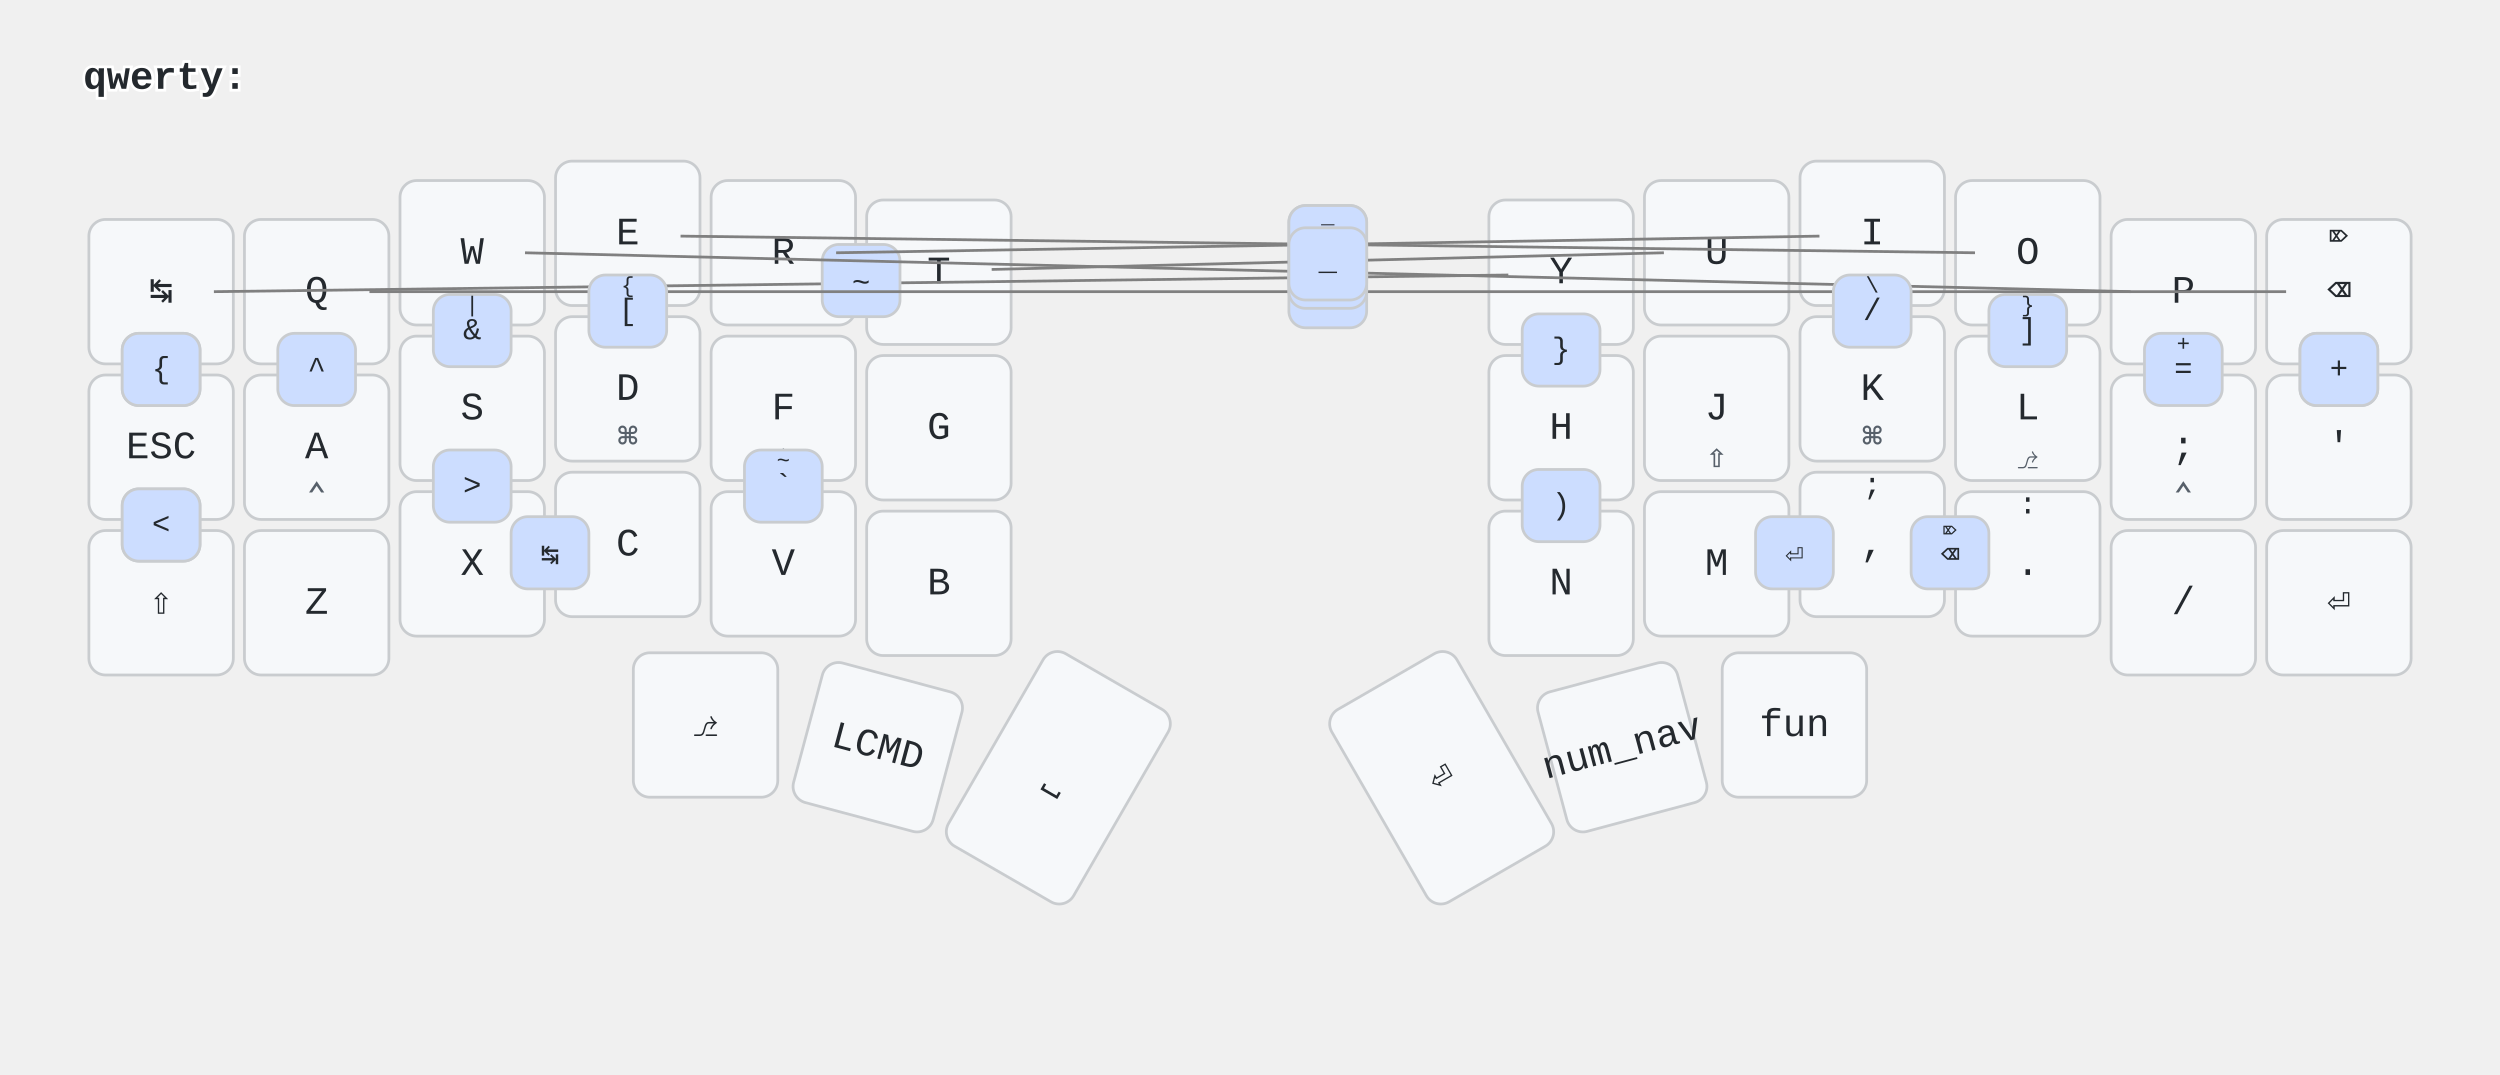
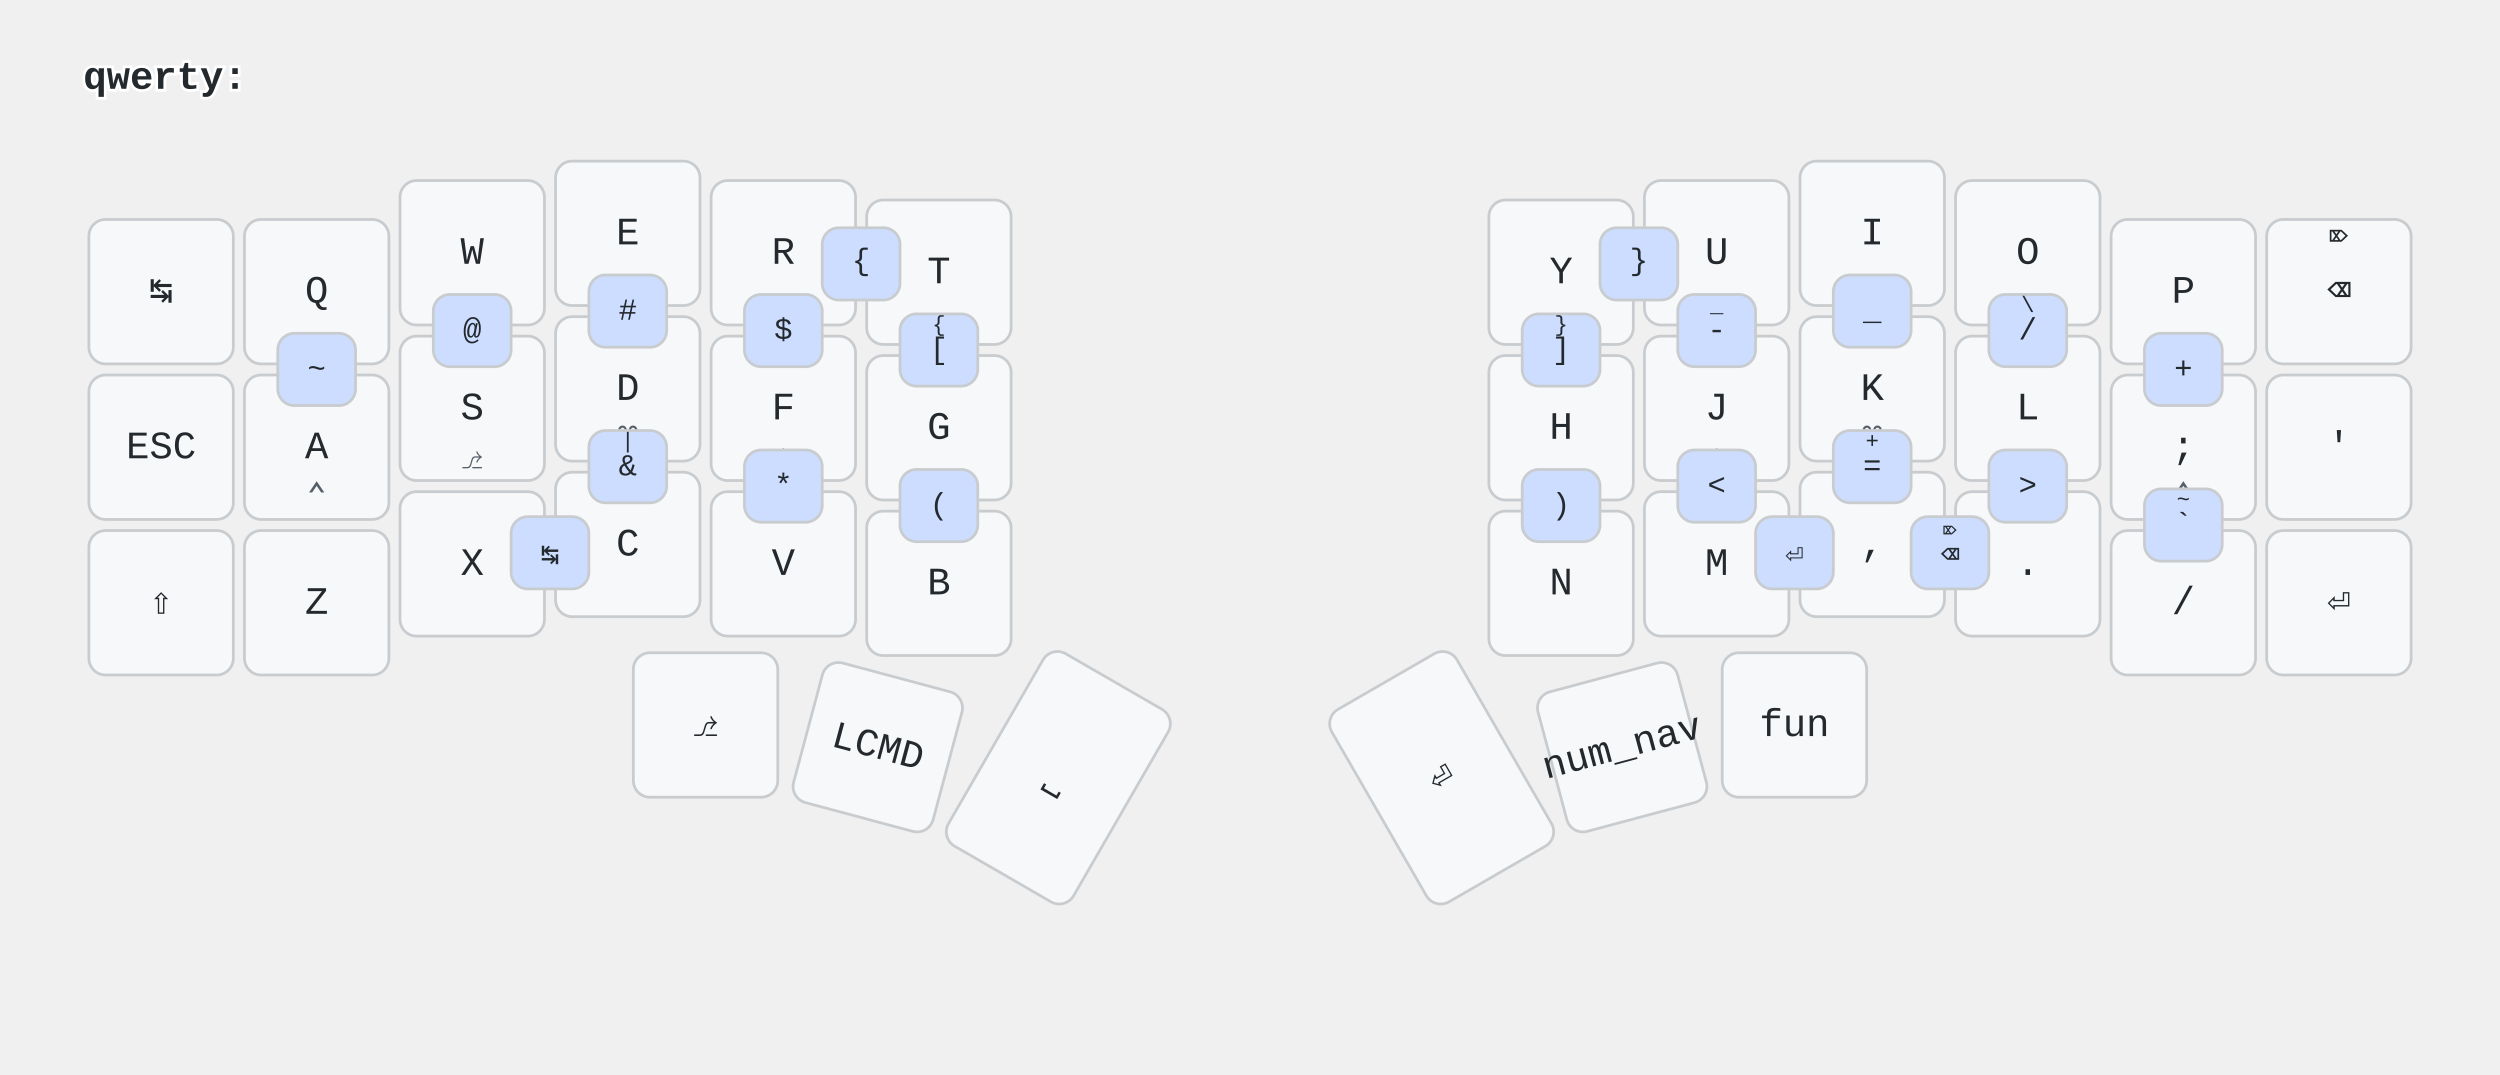
<svg xmlns="http://www.w3.org/2000/svg" width="900" height="387" viewBox="0 0 900 387" class="keymap">
  <style>/* font and background color specifications */
svg {
    font-family: SFMono-Regular,Consolas,Liberation Mono,Menlo,monospace;
    font-size: 14px;
    font-kerning: normal;
    text-rendering: optimizeLegibility;
    fill: #24292e;
}

/* default key styling */
rect {
    fill: #f6f8fa;
    stroke: #c9cccf;
    stroke-width: 1;
}

/* color accent for combo boxes */
rect.combo {
    fill: #cdf;
}

/* color accent for held keys */
rect.held, rect.combo.held {
    fill: #fdd;
}

/* color accent for ghost (optional) keys */
rect.ghost, rect.combo.ghost {
    fill: #ddd;
}

text {
    text-anchor: middle;
    dominant-baseline: middle;
}

/* styling for layer labels */
text.label {
    font-weight: bold;
    text-anchor: start;
    stroke: white;
    stroke-width: 2;
    paint-order: stroke;
}

/* styling for combo tap, and key hold/shifted label text */
text.combo, text.hold, text.shifted {
    font-size: 11px;
}

text.hold {
    text-anchor: middle;
    dominant-baseline: text-after-edge;
    font-size: 12px;
    font-weight: 600;
    fill: #57606a;
}

text.shifted {
    text-anchor: middle;
    dominant-baseline: hanging;
}

/* styling for hold/shifted label text in combo box */
text.combo.hold, text.combo.shifted {
    font-size: 8px;
}

/* styling for combo dendrons */
path {
    stroke-width: 1;
    stroke: gray;
    fill: none;
}
</style>
  <g transform="translate(30, 0)" class="layer-qwerty">
    <text x="0" y="28" class="label" id="qwerty">qwerty:</text>
    <g transform="translate(0, 56)">
      <g transform="translate(28, 49)" class="key keypos-0">
        <rect rx="6" ry="6" x="-26" y="-26" width="52" height="52" class="key" />
        <text x="0" y="0" class="key tap">↹</text>
      </g>
      <g transform="translate(84, 49)" class="key keypos-1">
        <rect rx="6" ry="6" x="-26" y="-26" width="52" height="52" class="key" />
        <text x="0" y="0" class="key tap">Q</text>
      </g>
      <g transform="translate(140, 35)" class="key keypos-2">
        <rect rx="6" ry="6" x="-26" y="-26" width="52" height="52" class="key" />
        <text x="0" y="0" class="key tap">W</text>
      </g>
      <g transform="translate(196, 28)" class="key keypos-3">
        <rect rx="6" ry="6" x="-26" y="-26" width="52" height="52" class="key" />
        <text x="0" y="0" class="key tap">E</text>
      </g>
      <g transform="translate(252, 35)" class="key keypos-4">
        <rect rx="6" ry="6" x="-26" y="-26" width="52" height="52" class="key" />
        <text x="0" y="0" class="key tap">R</text>
      </g>
      <g transform="translate(308, 42)" class="key keypos-5">
        <rect rx="6" ry="6" x="-26" y="-26" width="52" height="52" class="key" />
        <text x="0" y="0" class="key tap">T</text>
      </g>
      <g transform="translate(532, 42)" class="key keypos-6">
        <rect rx="6" ry="6" x="-26" y="-26" width="52" height="52" class="key" />
        <text x="0" y="0" class="key tap">Y</text>
      </g>
      <g transform="translate(588, 35)" class="key keypos-7">
        <rect rx="6" ry="6" x="-26" y="-26" width="52" height="52" class="key" />
        <text x="0" y="0" class="key tap">U</text>
      </g>
      <g transform="translate(644, 28)" class="key keypos-8">
        <rect rx="6" ry="6" x="-26" y="-26" width="52" height="52" class="key" />
        <text x="0" y="0" class="key tap">I</text>
      </g>
      <g transform="translate(700, 35)" class="key keypos-9">
        <rect rx="6" ry="6" x="-26" y="-26" width="52" height="52" class="key" />
        <text x="0" y="0" class="key tap">O</text>
      </g>
      <g transform="translate(756, 49)" class="key keypos-10">
        <rect rx="6" ry="6" x="-26" y="-26" width="52" height="52" class="key" />
        <text x="0" y="0" class="key tap">P</text>
      </g>
      <g transform="translate(812, 49)" class="key keypos-11">
        <rect rx="6" ry="6" x="-26" y="-26" width="52" height="52" class="key" />
        <text x="0" y="0" class="key tap">⌫</text>
        <text x="0" y="-24" class="key shifted">⌦</text>
      </g>
      <g transform="translate(28, 105)" class="key keypos-12">
        <rect rx="6" ry="6" x="-26" y="-26" width="52" height="52" class="key" />
        <text x="0" y="0" class="key tap">ESC</text>
      </g>
      <g transform="translate(84, 105)" class="key keypos-13">
        <rect rx="6" ry="6" x="-26" y="-26" width="52" height="52" class="key" />
        <text x="0" y="0" class="key tap">A</text>
        <text x="0" y="24" class="key hold">⌃</text>
      </g>
      <g transform="translate(140, 91)" class="key keypos-14">
        <rect rx="6" ry="6" x="-26" y="-26" width="52" height="52" class="key" />
        <text x="0" y="0" class="key tap">S</text>
        <text x="0" y="24" class="key hold">⎇</text>
      </g>
      <g transform="translate(196, 84)" class="key keypos-15">
        <rect rx="6" ry="6" x="-26" y="-26" width="52" height="52" class="key" />
        <text x="0" y="0" class="key tap">D</text>
        <text x="0" y="24" class="key hold">⌘</text>
      </g>
      <g transform="translate(252, 91)" class="key keypos-16">
        <rect rx="6" ry="6" x="-26" y="-26" width="52" height="52" class="key" />
        <text x="0" y="0" class="key tap">F</text>
        <text x="0" y="24" class="key hold">⇧</text>
      </g>
      <g transform="translate(308, 98)" class="key keypos-17">
        <rect rx="6" ry="6" x="-26" y="-26" width="52" height="52" class="key" />
        <text x="0" y="0" class="key tap">G</text>
      </g>
      <g transform="translate(532, 98)" class="key keypos-18">
        <rect rx="6" ry="6" x="-26" y="-26" width="52" height="52" class="key" />
        <text x="0" y="0" class="key tap">H</text>
      </g>
      <g transform="translate(588, 91)" class="key keypos-19">
        <rect rx="6" ry="6" x="-26" y="-26" width="52" height="52" class="key" />
        <text x="0" y="0" class="key tap">J</text>
        <text x="0" y="24" class="key hold">⇧</text>
      </g>
      <g transform="translate(644, 84)" class="key keypos-20">
        <rect rx="6" ry="6" x="-26" y="-26" width="52" height="52" class="key" />
        <text x="0" y="0" class="key tap">K</text>
        <text x="0" y="24" class="key hold">⌘</text>
      </g>
      <g transform="translate(700, 91)" class="key keypos-21">
        <rect rx="6" ry="6" x="-26" y="-26" width="52" height="52" class="key" />
        <text x="0" y="0" class="key tap">L</text>
        <text x="0" y="24" class="key hold">⎇</text>
      </g>
      <g transform="translate(756, 105)" class="key keypos-22">
        <rect rx="6" ry="6" x="-26" y="-26" width="52" height="52" class="key" />
        <text x="0" y="0" class="key tap">;</text>
        <text x="0" y="24" class="key hold">⌃</text>
        <text x="0" y="-24" class="key shifted">:</text>
      </g>
      <g transform="translate(812, 105)" class="key keypos-23">
        <rect rx="6" ry="6" x="-26" y="-26" width="52" height="52" class="key" />
        <text x="0" y="0" class="key tap">'</text>
      </g>
      <g transform="translate(28, 161)" class="key keypos-24">
        <rect rx="6" ry="6" x="-26" y="-26" width="52" height="52" class="key" />
        <text x="0" y="0" class="key tap">⇧</text>
      </g>
      <g transform="translate(84, 161)" class="key keypos-25">
        <rect rx="6" ry="6" x="-26" y="-26" width="52" height="52" class="key" />
        <text x="0" y="0" class="key tap">Z</text>
      </g>
      <g transform="translate(140, 147)" class="key keypos-26">
        <rect rx="6" ry="6" x="-26" y="-26" width="52" height="52" class="key" />
        <text x="0" y="0" class="key tap">X</text>
      </g>
      <g transform="translate(196, 140)" class="key keypos-27">
        <rect rx="6" ry="6" x="-26" y="-26" width="52" height="52" class="key" />
        <text x="0" y="0" class="key tap">C</text>
      </g>
      <g transform="translate(252, 147)" class="key keypos-28">
        <rect rx="6" ry="6" x="-26" y="-26" width="52" height="52" class="key" />
        <text x="0" y="0" class="key tap">V</text>
      </g>
      <g transform="translate(308, 154)" class="key keypos-29">
        <rect rx="6" ry="6" x="-26" y="-26" width="52" height="52" class="key" />
        <text x="0" y="0" class="key tap">B</text>
      </g>
      <g transform="translate(532, 154)" class="key keypos-30">
        <rect rx="6" ry="6" x="-26" y="-26" width="52" height="52" class="key" />
        <text x="0" y="0" class="key tap">N</text>
      </g>
      <g transform="translate(588, 147)" class="key keypos-31">
        <rect rx="6" ry="6" x="-26" y="-26" width="52" height="52" class="key" />
        <text x="0" y="0" class="key tap">M</text>
      </g>
      <g transform="translate(644, 140)" class="key keypos-32">
        <rect rx="6" ry="6" x="-26" y="-26" width="52" height="52" class="key" />
        <text x="0" y="0" class="key tap">,</text>
        <text x="0" y="-24" class="key shifted">;</text>
      </g>
      <g transform="translate(700, 147)" class="key keypos-33">
        <rect rx="6" ry="6" x="-26" y="-26" width="52" height="52" class="key" />
        <text x="0" y="0" class="key tap">.</text>
        <text x="0" y="-24" class="key shifted">:</text>
      </g>
      <g transform="translate(756, 161)" class="key keypos-34">
        <rect rx="6" ry="6" x="-26" y="-26" width="52" height="52" class="key" />
        <text x="0" y="0" class="key tap">/</text>
      </g>
      <g transform="translate(812, 161)" class="key keypos-35">
        <rect rx="6" ry="6" x="-26" y="-26" width="52" height="52" class="key" />
        <text x="0" y="0" class="key tap">⏎</text>
      </g>
      <g transform="translate(224, 205)" class="key keypos-36">
        <rect rx="6" ry="6" x="-26" y="-26" width="52" height="52" class="key" />
        <text x="0" y="0" class="key tap">⎇</text>
      </g>
      <g transform="translate(286, 213) rotate(15.0)" class="key keypos-37">
        <rect rx="6" ry="6" x="-26" y="-26" width="52" height="52" class="key" />
        <text x="0" y="0" class="key tap">LCMD</text>
      </g>
      <g transform="translate(351, 224) rotate(30.0)" class="key keypos-38">
        <rect rx="6" ry="6" x="-26" y="-40" width="52" height="80" class="key" />
        <text x="0" y="0" class="key tap">⎵</text>
      </g>
      <g transform="translate(489, 224) rotate(-30.0)" class="key keypos-39">
        <rect rx="6" ry="6" x="-26" y="-40" width="52" height="80" class="key" />
        <text x="0" y="0" class="key tap">⏎</text>
      </g>
      <g transform="translate(554, 213) rotate(-15.0)" class="key keypos-40">
        <rect rx="6" ry="6" x="-26" y="-26" width="52" height="52" class="key" />
        <text x="0" y="0" class="key tap">num_nav</text>
      </g>
      <g transform="translate(616, 205)" class="key keypos-41">
        <rect rx="6" ry="6" x="-26" y="-26" width="52" height="52" class="key" />
        <text x="0" y="0" class="key tap">fun</text>
      </g>
      <g class="combo combopos-0">
-         <path d="M280,46 l-233,3" class="combo" />
-         <path d="M280,46 l233,-3" class="combo" />
-         <rect rx="6" ry="6" x="266" y="32" width="28" height="26" class="combo" />
-         <text x="280" y="46" class="combo tap">~</text>
+         <rect rx="6" ry="6" x="70" y="64" width="28" height="26" class="combo" />
+         <text x="84" y="77" class="combo tap">~</text>
      </g>
      <g class="combo combopos-1">
-         <path d="M448,49 l345,0" class="combo" />
-         <path d="M448,49 l-345,0" class="combo" />
-         <rect rx="6" ry="6" x="434" y="36" width="28" height="26" class="combo" />
-         <text x="448" y="49" class="combo tap">@</text>
+         <rect rx="6" ry="6" x="126" y="50" width="28" height="26" class="combo" />
+         <text x="140" y="63" class="combo tap">@</text>
      </g>
      <g class="combo combopos-2">
-         <path d="M448,42 l289,7" class="combo" />
-         <path d="M448,42 l-289,-7" class="combo" />
-         <rect rx="6" ry="6" x="434" y="29" width="28" height="26" class="combo" />
-         <text x="448" y="42" class="combo tap">#</text>
+         <rect rx="6" ry="6" x="182" y="43" width="28" height="26" class="combo" />
+         <text x="196" y="56" class="combo tap">#</text>
      </g>
      <g class="combo combopos-3">
-         <path d="M448,32 l233,3" class="combo" />
-         <path d="M448,32 l-233,-3" class="combo" />
-         <rect rx="6" ry="6" x="434" y="18" width="28" height="26" class="combo" />
-         <text x="448" y="32" class="combo tap">$</text>
+         <rect rx="6" ry="6" x="238" y="50" width="28" height="26" class="combo" />
+         <text x="252" y="63" class="combo tap">$</text>
      </g>
      <g class="combo combopos-4">
-         <rect rx="6" ry="6" x="14" y="64" width="28" height="26" class="combo" />
-         <text x="28" y="77" class="combo tap">%</text>
+         <rect rx="6" ry="6" x="182" y="99" width="28" height="26" class="combo" />
+         <text x="196" y="112" class="combo tap">&amp;</text>
+         <text x="196" y="101" class="combo shifted">|</text>
      </g>
      <g class="combo combopos-5">
-         <rect rx="6" ry="6" x="70" y="64" width="28" height="26" class="combo" />
-         <text x="84" y="77" class="combo tap">^</text>
+         <rect rx="6" ry="6" x="238" y="106" width="28" height="26" class="combo" />
+         <text x="252" y="119" class="combo tap">*</text>
      </g>
      <g class="combo combopos-6">
-         <rect rx="6" ry="6" x="126" y="50" width="28" height="26" class="combo" />
-         <text x="140" y="63" class="combo tap">&amp;</text>
-         <text x="140" y="52" class="combo shifted">|</text>
+         <rect rx="6" ry="6" x="266" y="26" width="28" height="26" class="combo" />
+         <text x="280" y="38" class="combo tap">{</text>
      </g>
      <g class="combo combopos-7">
-         <rect rx="6" ry="6" x="798" y="64" width="28" height="26" class="combo" />
-         <text x="812" y="77" class="combo tap">*</text>
+         <rect rx="6" ry="6" x="546" y="26" width="28" height="26" class="combo" />
+         <text x="560" y="38" class="combo tap">}</text>
      </g>
      <g class="combo combopos-8">
-         <rect rx="6" ry="6" x="14" y="64" width="28" height="26" class="combo" />
-         <text x="28" y="77" class="combo tap">{</text>
+         <rect rx="6" ry="6" x="294" y="57" width="28" height="26" class="combo" />
+         <text x="308" y="70" class="combo tap">[</text>
+         <text x="308" y="59" class="combo shifted">{</text>
      </g>
      <g class="combo combopos-9">
-         <rect rx="6" ry="6" x="182" y="43" width="28" height="26" class="combo" />
-         <text x="196" y="56" class="combo tap">[</text>
-         <text x="196" y="45" class="combo shifted">{</text>
+         <rect rx="6" ry="6" x="294" y="113" width="28" height="26" class="combo" />
+         <text x="308" y="126" class="combo tap">(</text>
      </g>
      <g class="combo combopos-10">
-         <rect rx="6" ry="6" x="14" y="120" width="28" height="26" class="combo" />
-         <text x="28" y="133" class="combo tap">(</text>
+         <rect rx="6" ry="6" x="518" y="57" width="28" height="26" class="combo" />
+         <text x="532" y="70" class="combo tap">]</text>
+         <text x="532" y="59" class="combo shifted">}</text>
      </g>
      <g class="combo combopos-11">
-         <rect rx="6" ry="6" x="518" y="57" width="28" height="26" class="combo" />
-         <text x="532" y="70" class="combo tap">}</text>
-       </g>
-       <g class="combo combopos-12">
-         <rect rx="6" ry="6" x="686" y="50" width="28" height="26" class="combo" />
-         <text x="700" y="63" class="combo tap">]</text>
-         <text x="700" y="52" class="combo shifted">}</text>
-       </g>
-       <g class="combo combopos-13">
        <rect rx="6" ry="6" x="518" y="113" width="28" height="26" class="combo" />
        <text x="532" y="126" class="combo tap">)</text>
      </g>
+       <g class="combo combopos-12">
+         <rect rx="6" ry="6" x="742" y="120" width="28" height="26" class="combo" />
+         <text x="756" y="133" class="combo tap">`</text>
+         <text x="756" y="122" class="combo shifted">~</text>
+       </g>
+       <g class="combo combopos-13">
+         <rect rx="6" ry="6" x="574" y="106" width="28" height="26" class="combo" />
+         <text x="588" y="119" class="combo tap">&lt;</text>
+       </g>
      <g class="combo combopos-14">
-         <rect rx="6" ry="6" x="238" y="106" width="28" height="26" class="combo" />
-         <text x="252" y="119" class="combo tap">`</text>
-         <text x="252" y="108" class="combo shifted">~</text>
+         <rect rx="6" ry="6" x="686" y="106" width="28" height="26" class="combo" />
+         <text x="700" y="119" class="combo tap">&gt;</text>
      </g>
      <g class="combo combopos-15">
-         <rect rx="6" ry="6" x="14" y="120" width="28" height="26" class="combo" />
-         <text x="28" y="133" class="combo tap">&lt;</text>
+         <rect rx="6" ry="6" x="686" y="50" width="28" height="26" class="combo" />
+         <text x="700" y="63" class="combo tap">/</text>
+         <text x="700" y="52" class="combo shifted">\</text>
      </g>
      <g class="combo combopos-16">
-         <rect rx="6" ry="6" x="126" y="106" width="28" height="26" class="combo" />
-         <text x="140" y="119" class="combo tap">&gt;</text>
+         <rect rx="6" ry="6" x="574" y="50" width="28" height="26" class="combo" />
+         <text x="588" y="63" class="combo tap">-</text>
+         <text x="588" y="52" class="combo shifted">_</text>
      </g>
      <g class="combo combopos-17">
        <rect rx="6" ry="6" x="630" y="43" width="28" height="26" class="combo" />
-         <text x="644" y="56" class="combo tap">/</text>
-         <text x="644" y="45" class="combo shifted">\</text>
+         <text x="644" y="56" class="combo tap">_</text>
      </g>
      <g class="combo combopos-18">
-         <path d="M448,32 l177,-3" class="combo" />
-         <path d="M448,32 l-177,3" class="combo" />
-         <rect rx="6" ry="6" x="434" y="18" width="28" height="26" class="combo" />
-         <text x="448" y="32" class="combo tap">-</text>
-         <text x="448" y="20" class="combo shifted">_</text>
+         <rect rx="6" ry="6" x="630" y="99" width="28" height="26" class="combo" />
+         <text x="644" y="112" class="combo tap">=</text>
+         <text x="644" y="101" class="combo shifted">+</text>
      </g>
      <g class="combo combopos-19">
-         <path d="M448,38 l121,-3" class="combo" />
-         <path d="M448,38 l-121,3" class="combo" />
-         <rect rx="6" ry="6" x="434" y="26" width="28" height="26" class="combo" />
-         <text x="448" y="38" class="combo tap">_</text>
+         <rect rx="6" ry="6" x="742" y="64" width="28" height="26" class="combo" />
+         <text x="756" y="77" class="combo tap">+</text>
      </g>
      <g class="combo combopos-20">
-         <rect rx="6" ry="6" x="742" y="64" width="28" height="26" class="combo" />
-         <text x="756" y="77" class="combo tap">=</text>
-         <text x="756" y="66" class="combo shifted">+</text>
-       </g>
-       <g class="combo combopos-21">
-         <rect rx="6" ry="6" x="798" y="64" width="28" height="26" class="combo" />
-         <text x="812" y="77" class="combo tap">+</text>
-       </g>
-       <g class="combo combopos-22">
        <rect rx="6" ry="6" x="154" y="130" width="28" height="26" class="combo" />
        <text x="168" y="144" class="combo tap">↹</text>
      </g>
-       <g class="combo combopos-23">
+       <g class="combo combopos-21">
        <rect rx="6" ry="6" x="602" y="130" width="28" height="26" class="combo" />
        <text x="616" y="144" class="combo tap">⏎</text>
      </g>
-       <g class="combo combopos-24">
+       <g class="combo combopos-22">
        <rect rx="6" ry="6" x="658" y="130" width="28" height="26" class="combo" />
        <text x="672" y="144" class="combo tap">⌫</text>
        <text x="672" y="132" class="combo shifted">⌦</text>
      </g>
    </g>
  </g>
</svg>
